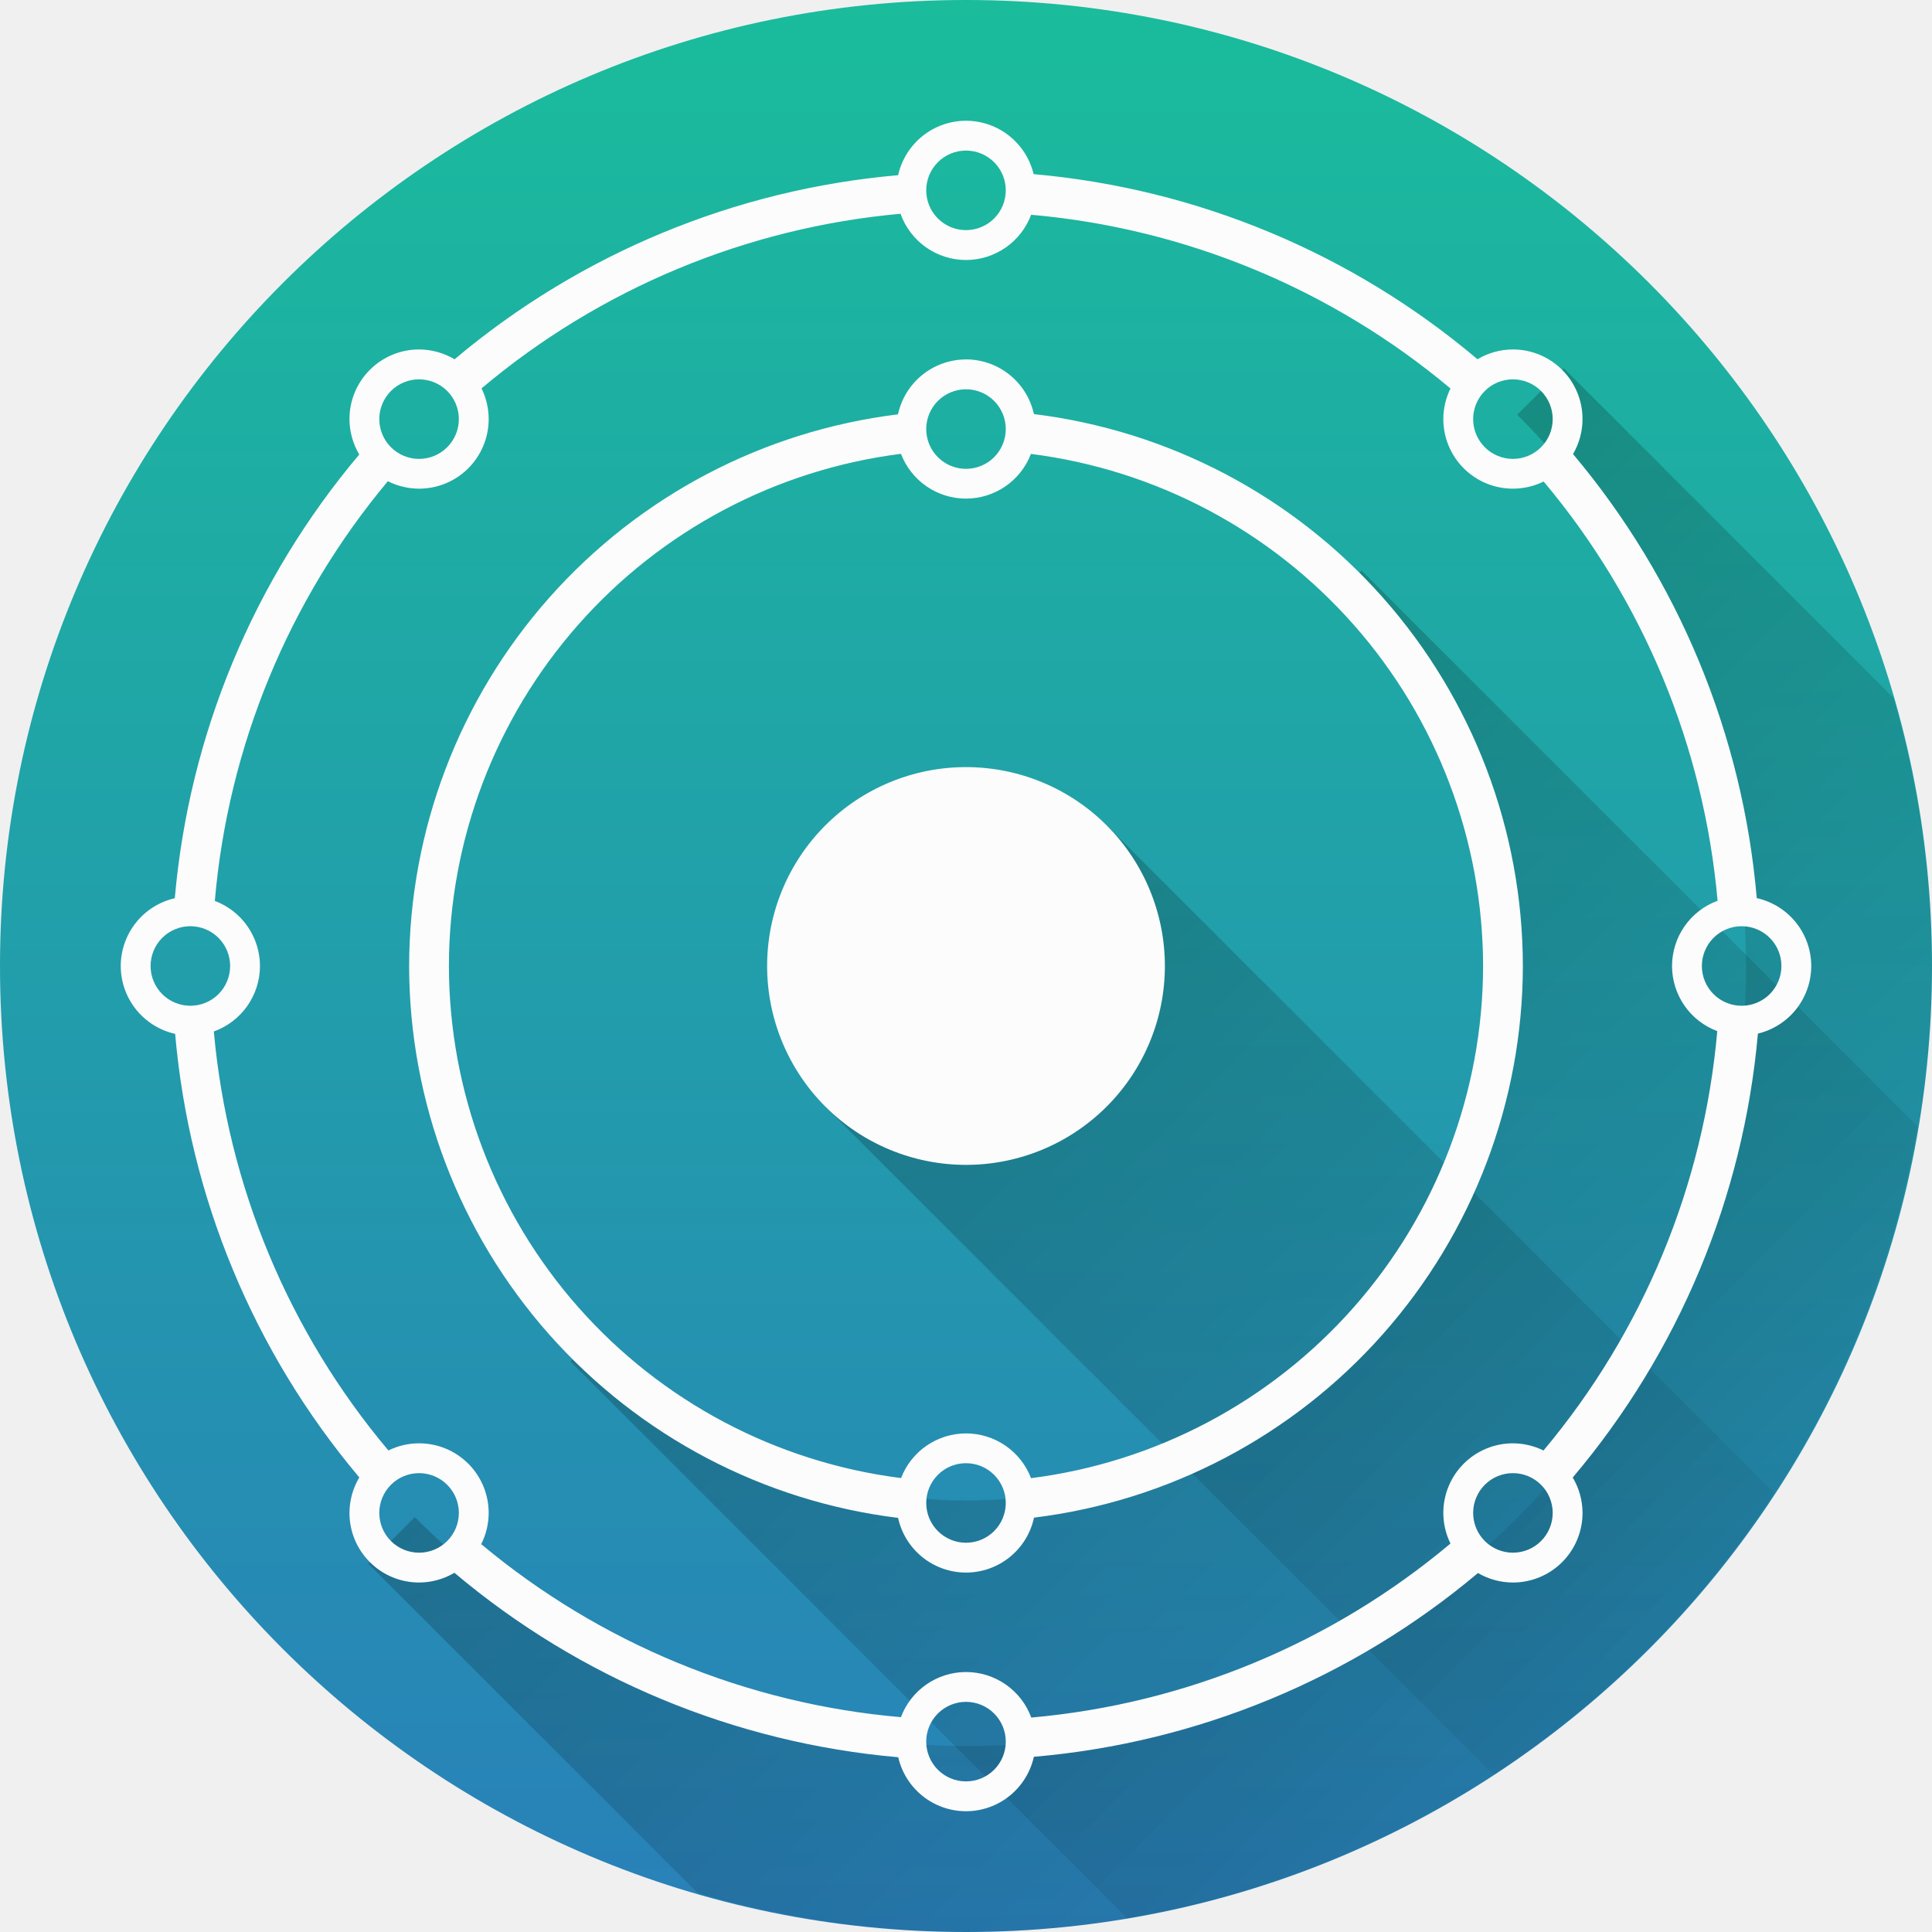
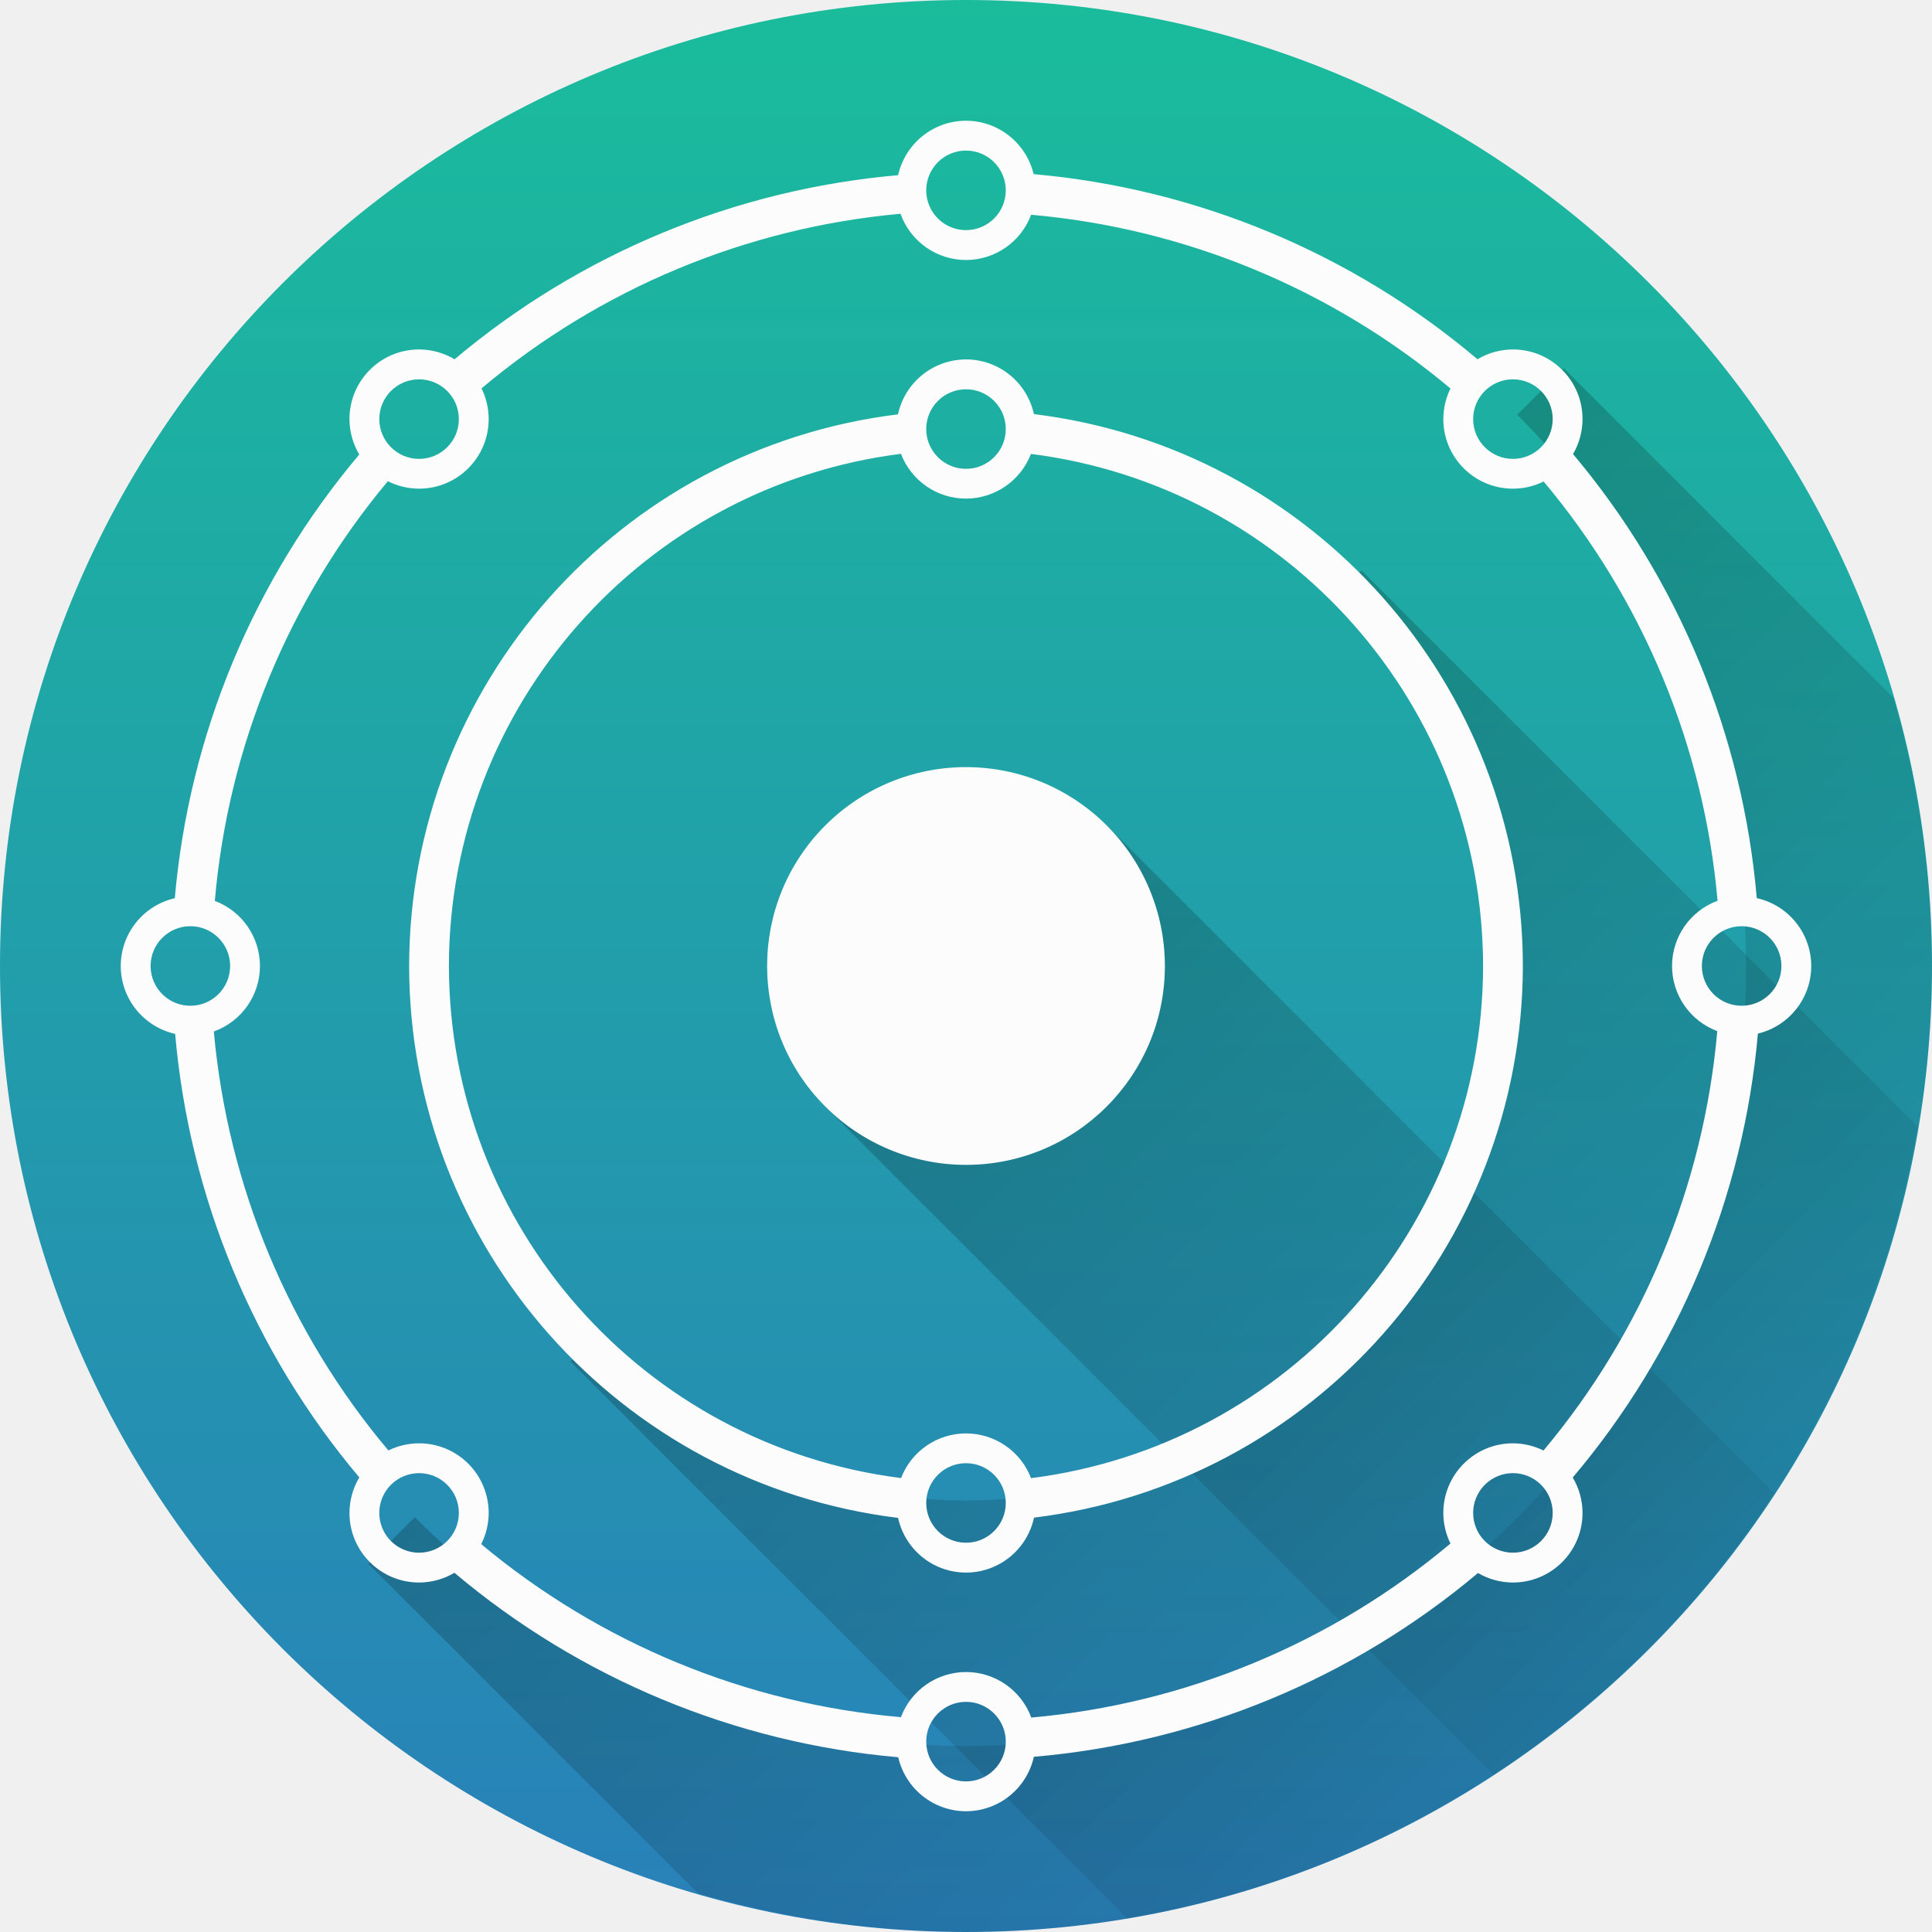
- <svg xmlns="http://www.w3.org/2000/svg" width="512" height="512" viewBox="0 0 512 512" fill="none">
-   <g clip-path="url(#clip0_22_167)">
-     <path d="M256 512C397.385 512 512 397.385 512 256C512 114.615 397.385 0 256 0C114.615 0 0 114.615 0 256C0 397.385 114.615 512 256 512Z" fill="url(#paint0_linear_22_167)" />
-     <path opacity="0.2" fill-rule="evenodd" clip-rule="evenodd" d="M293.269 218.73L218.73 293.268L395.808 470.335C425.53 450.894 450.881 425.48 470.251 395.711L293.269 218.73Z" fill="url(#paint1_linear_22_167)" />
-     <path opacity="0.2" fill-rule="evenodd" clip-rule="evenodd" d="M360.811 151.188L356.107 155.892C382.675 182.436 397.615 218.443 397.643 255.999C397.643 293.566 382.72 329.595 356.157 356.159C329.594 382.724 293.567 397.65 256 397.652C218.443 397.622 182.435 382.678 155.893 356.106L151.189 360.81L298.731 508.373C351.098 499.446 399.392 474.449 436.917 436.848C474.442 399.246 499.34 350.902 508.16 298.516L360.811 151.188Z" fill="url(#paint2_linear_22_167)" />
-     <path opacity="0.2" fill-rule="evenodd" clip-rule="evenodd" d="M414.4 97.556V97.599L402.08 109.919C440.86 148.648 462.672 201.192 462.72 255.999C462.72 283.145 457.373 310.026 446.984 335.106C436.595 360.186 421.368 382.974 402.172 402.168C382.976 421.363 360.188 436.589 335.107 446.977C310.027 457.364 283.146 462.71 256 462.708C201.191 462.657 148.647 440.842 109.92 402.058L97.6 414.399L184.938 501.727C208.025 508.472 231.948 511.93 256 511.999C323.895 511.999 389.01 485.028 437.019 437.018C485.028 389.009 512 323.895 512 255.999C511.96 231.974 508.538 208.073 501.834 185.002L414.4 97.556Z" fill="url(#paint3_linear_22_167)" />
-     <path fill-rule="evenodd" clip-rule="evenodd" d="M256 31.997C251.809 32.001 247.744 33.433 244.475 36.055C241.206 38.678 238.927 42.334 238.014 46.425C194.741 50.191 153.687 67.232 120.467 95.217C117.622 93.519 114.372 92.617 111.059 92.608C106.166 92.608 101.474 94.553 98.015 98.012C94.555 101.472 92.612 106.163 92.612 111.056C92.619 114.364 93.516 117.609 95.207 120.451C67.181 153.67 50.108 194.74 46.323 238.038C42.256 238.971 38.626 241.253 36.025 244.515C33.423 247.777 32.005 251.826 32 255.998C32.003 260.187 33.433 264.25 36.053 267.519C38.672 270.788 42.327 273.068 46.415 273.984C50.185 317.258 67.231 358.311 95.221 391.53C93.522 394.374 92.621 397.626 92.612 400.939C92.612 405.831 94.555 410.522 98.015 413.982C101.474 417.441 106.166 419.385 111.059 419.385C114.356 419.377 117.591 418.486 120.427 416.803C153.654 444.834 194.734 461.908 238.04 465.687C238.976 469.751 241.261 473.378 244.522 475.977C247.784 478.575 251.83 479.994 256 479.998C260.191 479.994 264.256 478.562 267.525 475.94C270.794 473.317 273.073 469.659 273.986 465.568C317.299 461.857 358.407 444.848 391.678 416.869C394.49 418.511 397.685 419.378 400.941 419.385C405.834 419.385 410.526 417.441 413.985 413.982C417.445 410.522 419.388 405.831 419.388 400.939C419.379 397.636 418.482 394.395 416.792 391.557C444.895 358.346 462.035 317.254 465.862 273.918C469.887 272.951 473.471 270.657 476.035 267.407C478.6 264.156 479.996 260.138 480 255.998C479.995 251.805 478.562 247.738 475.937 244.468C473.312 241.199 469.651 238.921 465.559 238.01C461.849 194.703 444.844 153.601 416.872 120.332C418.515 117.516 419.384 114.316 419.388 111.056C419.388 106.163 417.445 101.472 413.985 98.012C410.526 94.553 405.834 92.608 400.941 92.608C397.633 92.616 394.389 93.513 391.546 95.204C358.337 67.109 317.251 49.974 273.92 46.148C272.955 42.12 270.663 38.534 267.413 35.967C264.162 33.4 260.142 32.002 256 31.997V31.997ZM256 39.903C258.796 39.903 261.477 41.013 263.454 42.99C265.431 44.967 266.541 47.649 266.541 50.444C266.541 53.24 265.431 55.921 263.454 57.898C261.477 59.875 258.796 60.985 256 60.985C253.204 60.985 250.523 59.875 248.546 57.898C246.569 55.921 245.459 53.24 245.459 50.444C245.459 47.649 246.569 44.967 248.546 42.99C250.523 41.013 253.204 39.903 256 39.903V39.903ZM238.647 56.65C239.923 60.232 242.276 63.333 245.382 65.526C248.489 67.72 252.197 68.9 256 68.905C259.756 68.901 263.421 67.75 266.505 65.607C269.59 63.465 271.947 60.432 273.261 56.914C314.147 60.51 352.94 76.582 384.392 102.952C383.15 105.474 382.501 108.245 382.494 111.056C382.494 115.948 384.438 120.64 387.897 124.1C391.357 127.559 396.049 129.503 400.941 129.503C403.765 129.502 406.551 128.853 409.084 127.605C435.469 159.043 451.558 197.828 455.176 238.71C451.638 240.013 448.585 242.368 446.427 245.459C444.27 248.55 443.11 252.228 443.106 255.998C443.11 259.753 444.26 263.418 446.403 266.503C448.545 269.587 451.578 271.944 455.096 273.258C451.499 314.15 435.423 352.949 409.045 384.402C406.524 383.156 403.753 382.503 400.941 382.492C398.519 382.492 396.12 382.969 393.882 383.896C391.644 384.823 389.61 386.181 387.897 387.894C386.184 389.607 384.825 391.641 383.898 393.879C382.971 396.118 382.494 398.516 382.494 400.939C382.499 403.754 383.148 406.53 384.392 409.055C352.961 435.447 314.181 451.546 273.301 455.173C271.997 451.634 269.639 448.579 266.546 446.421C263.452 444.263 259.772 443.105 256 443.103C252.25 443.108 248.59 444.255 245.508 446.392C242.427 448.53 240.07 451.556 238.752 455.067C197.855 451.541 159.029 435.534 127.529 409.213C128.824 406.646 129.501 403.814 129.506 400.939C129.506 398.516 129.029 396.118 128.102 393.879C127.175 391.641 125.816 389.607 124.103 387.894C122.39 386.181 120.356 384.823 118.118 383.896C115.88 382.969 113.481 382.492 111.059 382.492C108.239 382.494 105.458 383.143 102.929 384.388C76.495 352.99 60.345 314.228 56.666 273.35C60.244 272.069 63.338 269.715 65.527 266.609C67.715 263.503 68.891 259.797 68.894 255.998C68.89 252.247 67.742 248.587 65.605 245.506C63.467 242.424 60.441 240.067 56.93 238.749C60.456 197.852 76.463 159.026 102.784 127.526C105.351 128.821 108.184 129.498 111.059 129.503C115.951 129.503 120.643 127.559 124.103 124.1C127.562 120.64 129.506 115.948 129.506 111.056C129.503 108.236 128.854 105.455 127.608 102.926C159.005 76.487 197.766 60.333 238.647 56.65V56.65ZM256 95.258C251.786 95.259 247.699 96.702 244.42 99.349C241.14 101.995 238.866 105.686 237.975 109.804C202.274 114.198 169.407 131.478 145.55 158.399C121.694 185.32 108.491 220.028 108.424 255.998C108.476 291.983 121.675 326.709 145.539 353.644C169.402 380.579 202.284 397.867 238.001 402.256C238.901 406.361 241.177 410.035 244.45 412.671C247.723 415.307 251.798 416.746 256 416.75C260.216 416.748 264.304 415.303 267.584 412.653C270.864 410.004 273.137 406.312 274.025 402.19C309.726 397.797 342.593 380.515 366.45 353.594C390.306 326.673 403.509 291.968 403.576 255.998C403.524 220.012 390.325 185.285 366.461 158.35C342.598 131.415 309.716 114.127 273.999 109.739C273.099 105.634 270.823 101.959 267.55 99.324C264.277 96.688 260.202 95.248 256 95.244V95.258ZM111.059 100.528C113.855 100.528 116.536 101.638 118.513 103.615C120.489 105.592 121.6 108.273 121.6 111.069C121.6 113.864 120.489 116.546 118.513 118.523C116.536 120.5 113.855 121.611 111.059 121.611C108.263 121.611 105.582 120.5 103.605 118.523C101.628 116.546 100.518 113.864 100.518 111.069C100.518 108.273 101.628 105.592 103.605 103.615C105.582 101.638 108.263 100.528 111.059 100.528V100.528ZM400.941 100.528C403.737 100.528 406.418 101.638 408.395 103.615C410.372 105.592 411.482 108.273 411.482 111.069C411.482 113.864 410.372 116.546 408.395 118.523C406.418 120.5 403.737 121.611 400.941 121.611C398.145 121.611 395.464 120.5 393.487 118.523C391.511 116.546 390.4 113.864 390.4 111.069C390.4 108.273 391.511 105.592 393.487 103.615C395.464 101.638 398.145 100.528 400.941 100.528V100.528ZM256 103.163C258.796 103.163 261.477 104.274 263.454 106.251C265.431 108.227 266.541 110.908 266.541 113.704C266.541 116.5 265.431 119.181 263.454 121.158C261.477 123.135 258.796 124.245 256 124.245C253.204 124.245 250.523 123.135 248.546 121.158C246.569 119.181 245.459 116.5 245.459 113.704C245.459 110.908 246.569 108.227 248.546 106.251C250.523 104.274 253.204 103.163 256 103.163ZM238.765 120.266C240.097 123.758 242.458 126.763 245.536 128.883C248.614 131.003 252.263 132.138 256 132.138C259.73 132.134 263.371 131.001 266.443 128.886C269.515 126.772 271.874 123.775 273.208 120.292C306.268 124.477 336.67 140.565 358.726 165.545C380.781 190.526 392.979 222.687 393.035 256.011C392.979 289.33 380.786 321.487 358.736 346.467C336.686 371.447 306.29 387.537 273.235 391.727C271.901 388.238 269.539 385.236 266.461 383.119C263.384 381.001 259.736 379.867 256 379.868C252.272 379.871 248.632 381.003 245.56 383.116C242.488 385.228 240.128 388.221 238.792 391.702C205.734 387.517 175.334 371.432 153.278 346.454C131.223 321.477 119.025 289.319 118.965 255.998C119.017 222.676 131.209 190.514 153.26 165.532C175.31 140.549 205.708 124.457 238.765 120.266V120.266ZM256 203.292C242.022 203.292 228.616 208.844 218.731 218.728C208.847 228.613 203.294 242.019 203.294 255.998C203.294 269.976 208.847 283.381 218.731 293.266C228.616 303.15 242.022 308.704 256 308.704C269.978 308.704 283.384 303.15 293.269 293.266C303.153 283.381 308.706 269.976 308.706 255.998C308.706 242.019 303.153 228.613 293.269 218.728C283.384 208.844 269.978 203.292 256 203.292ZM50.447 245.456C53.243 245.456 55.924 246.566 57.901 248.543C59.878 250.519 60.988 253.202 60.988 255.998C60.988 258.793 59.878 261.475 57.901 263.451C55.924 265.428 53.243 266.538 50.447 266.538C47.651 266.538 44.97 265.428 42.993 263.451C41.017 261.475 39.906 258.793 39.906 255.998C39.906 253.202 41.017 250.519 42.993 248.543C44.97 246.566 47.651 245.456 50.447 245.456V245.456ZM461.553 245.456C464.349 245.456 467.03 246.566 469.007 248.543C470.983 250.519 472.094 253.202 472.094 255.998C472.094 258.793 470.983 261.475 469.007 263.451C467.03 265.428 464.349 266.538 461.553 266.538C458.757 266.538 456.076 265.428 454.099 263.451C452.122 261.475 451.012 258.793 451.012 255.998C451.012 253.202 452.122 250.519 454.099 248.543C456.076 246.566 458.757 245.456 461.553 245.456ZM256 387.762C258.796 387.762 261.477 388.872 263.454 390.849C265.431 392.826 266.541 395.507 266.541 398.303C266.541 401.098 265.431 403.779 263.454 405.756C261.477 407.733 258.796 408.845 256 408.845C253.204 408.845 250.523 407.733 248.546 405.756C246.569 403.779 245.459 401.098 245.459 398.303C245.459 395.507 246.569 392.826 248.546 390.849C250.523 388.872 253.204 387.762 256 387.762V387.762ZM111.059 390.397C113.855 390.397 116.536 391.507 118.513 393.484C120.489 395.461 121.6 398.143 121.6 400.939C121.6 403.735 120.489 406.416 118.513 408.393C116.536 410.369 113.855 411.479 111.059 411.479C108.263 411.479 105.582 410.369 103.605 408.393C101.628 406.416 100.518 403.735 100.518 400.939C100.518 398.143 101.628 395.461 103.605 393.484C105.582 391.507 108.263 390.397 111.059 390.397V390.397ZM400.941 390.397C403.737 390.397 406.418 391.507 408.395 393.484C410.372 395.461 411.482 398.143 411.482 400.939C411.482 403.735 410.372 406.416 408.395 408.393C406.418 410.369 403.737 411.479 400.941 411.479C398.145 411.479 395.464 410.369 393.487 408.393C391.511 406.416 390.4 403.735 390.4 400.939C390.4 398.143 391.511 395.461 393.487 393.484C395.464 391.507 398.145 390.397 400.941 390.397ZM256 451.009C258.796 451.009 261.477 452.12 263.454 454.097C265.431 456.074 266.541 458.755 266.541 461.55C266.541 464.346 265.431 467.027 263.454 469.004C261.477 470.981 258.796 472.091 256 472.091C253.204 472.091 250.523 470.981 248.546 469.004C246.569 467.027 245.459 464.346 245.459 461.55C245.459 458.755 246.569 456.074 248.546 454.097C250.523 452.12 253.204 451.009 256 451.009V451.009Z" fill="#FCFCFC" />
+ <svg xmlns="http://www.w3.org/2000/svg" width="512" height="512" fill="none">
+   <g clip-path="url(#a)">
+     <path d="M256 512c141.385 0 256-114.615 256-256S397.385 0 256 0 0 114.615 0 256s114.615 256 256 256Z" fill="url(#b)" />
+     <path opacity=".2" fill-rule="evenodd" clip-rule="evenodd" d="m293.269 218.73-74.539 74.538 177.078 177.067a256.008 256.008 0 0 0 74.443-74.624L293.269 218.73Z" fill="url(#c)" />
+     <path opacity=".2" fill-rule="evenodd" clip-rule="evenodd" d="m360.811 151.188-4.704 4.704a141.657 141.657 0 0 1 41.536 100.107A141.651 141.651 0 0 1 256 397.652a141.653 141.653 0 0 1-100.107-41.546l-4.704 4.704 147.542 147.563A256.002 256.002 0 0 0 508.16 298.516L360.811 151.188Z" fill="url(#d)" />
+     <path opacity=".2" fill-rule="evenodd" clip-rule="evenodd" d="M414.4 97.556v.043l-12.32 12.32a206.708 206.708 0 0 1 60.64 146.08A206.709 206.709 0 0 1 256 462.708a206.706 206.706 0 0 1-146.08-60.65L97.6 414.399l87.338 87.328A256.023 256.023 0 0 0 256 511.999a256 256 0 0 0 256-256 255.965 255.965 0 0 0-10.166-70.997L414.4 97.556Z" fill="url(#e)" />
+     <path fill-rule="evenodd" clip-rule="evenodd" d="M256 31.997a18.447 18.447 0 0 0-17.986 14.428 210.822 210.822 0 0 0-117.547 48.792 18.45 18.45 0 0 0-9.408-2.609 18.447 18.447 0 0 0-18.447 18.448 18.446 18.446 0 0 0 2.596 9.395 210.82 210.82 0 0 0-48.885 117.587A18.445 18.445 0 0 0 32 255.998a18.446 18.446 0 0 0 14.415 17.986A210.823 210.823 0 0 0 95.221 391.53a18.449 18.449 0 0 0-2.61 9.409 18.446 18.446 0 0 0 18.448 18.446 18.443 18.443 0 0 0 9.368-2.582 210.822 210.822 0 0 0 117.613 48.884A18.455 18.455 0 0 0 256 479.998a18.45 18.45 0 0 0 17.986-14.43 210.824 210.824 0 0 0 117.692-48.699 18.445 18.445 0 0 0 9.263 2.516 18.447 18.447 0 0 0 18.447-18.446 18.438 18.438 0 0 0-2.596-9.382 210.826 210.826 0 0 0 49.07-117.639A18.449 18.449 0 0 0 480 255.998a18.454 18.454 0 0 0-14.441-17.988 210.821 210.821 0 0 0-48.687-117.678 18.452 18.452 0 0 0 2.516-9.276 18.444 18.444 0 0 0-18.447-18.448 18.45 18.45 0 0 0-9.395 2.596A210.822 210.822 0 0 0 273.92 46.148 18.448 18.448 0 0 0 256 31.997Zm0 7.906a10.541 10.541 0 1 1 0 21.082 10.541 10.541 0 0 1 0-21.082ZM238.647 56.65A18.445 18.445 0 0 0 256 68.905a18.445 18.445 0 0 0 17.261-11.991 200.29 200.29 0 0 1 111.131 46.038 18.444 18.444 0 0 0-1.898 8.104 18.45 18.45 0 0 0 18.447 18.447c2.824-.001 5.61-.65 8.143-1.898a200.294 200.294 0 0 1 46.092 111.105 18.442 18.442 0 0 0-12.07 17.288 18.448 18.448 0 0 0 11.99 17.26 200.274 200.274 0 0 1-46.051 111.144 18.45 18.45 0 0 0-8.104-1.91 18.447 18.447 0 0 0-18.447 18.447 18.437 18.437 0 0 0 1.898 8.116 200.283 200.283 0 0 1-111.091 46.118A18.451 18.451 0 0 0 256 443.103a18.457 18.457 0 0 0-10.492 3.289 18.454 18.454 0 0 0-6.756 8.675 200.291 200.291 0 0 1-111.223-45.854 18.437 18.437 0 0 0 1.977-8.274 18.452 18.452 0 0 0-5.403-13.045 18.446 18.446 0 0 0-13.044-5.402c-2.82.002-5.601.651-8.13 1.896A200.284 200.284 0 0 1 56.666 273.35a18.446 18.446 0 0 0 12.228-17.352 18.445 18.445 0 0 0-11.964-17.249 200.286 200.286 0 0 1 45.854-111.223 18.441 18.441 0 0 0 8.275 1.977 18.45 18.45 0 0 0 18.447-18.447 18.438 18.438 0 0 0-1.898-8.13A200.284 200.284 0 0 1 238.647 56.65ZM256 95.258a18.444 18.444 0 0 0-18.025 14.546 147.576 147.576 0 0 0-129.551 146.194 147.576 147.576 0 0 0 129.577 146.258A18.446 18.446 0 0 0 256 416.75a18.445 18.445 0 0 0 18.025-14.56 147.578 147.578 0 0 0 129.551-146.192 147.57 147.57 0 0 0-129.577-146.259A18.444 18.444 0 0 0 256 95.244v.014Zm-144.941 5.27a10.54 10.54 0 1 1 .002 21.08 10.54 10.54 0 0 1-.002-21.08Zm289.882 0a10.54 10.54 0 1 1 .002 21.08 10.54 10.54 0 0 1-.002-21.08ZM256 103.163a10.541 10.541 0 1 1 0 21.083 10.541 10.541 0 0 1 0-21.083Zm-17.235 17.103A18.445 18.445 0 0 0 256 132.138a18.449 18.449 0 0 0 17.208-11.846 137.037 137.037 0 0 1 119.827 135.719 137.035 137.035 0 0 1-119.8 135.716 18.44 18.44 0 0 0-6.774-8.608A18.442 18.442 0 0 0 256 379.868a18.448 18.448 0 0 0-17.208 11.834 137.034 137.034 0 0 1-119.827-135.704 137.033 137.033 0 0 1 119.8-135.732ZM256 203.292a52.709 52.709 0 0 0-37.269 15.436 52.71 52.71 0 0 0 0 74.538A52.71 52.71 0 0 0 256 308.704a52.71 52.71 0 0 0 52.706-52.706 52.71 52.71 0 0 0-15.437-37.27A52.709 52.709 0 0 0 256 203.292ZM50.447 245.456a10.54 10.54 0 1 1 .002 21.08 10.54 10.54 0 0 1-.002-21.08Zm411.106 0a10.54 10.54 0 1 1 .002 21.08 10.54 10.54 0 0 1-.002-21.08ZM256 387.762a10.54 10.54 0 1 1 .002 21.08 10.54 10.54 0 0 1-.002-21.08Zm-144.941 2.635a10.54 10.54 0 1 1 0 21.082 10.54 10.54 0 0 1-7.454-17.995 10.54 10.54 0 0 1 7.454-3.087Zm289.882 0a10.54 10.54 0 1 1 0 21.082c-2.796 0-5.477-1.11-7.454-3.086a10.545 10.545 0 0 1 0-14.909 10.54 10.54 0 0 1 7.454-3.087ZM256 451.009a10.541 10.541 0 1 1 0 21.083 10.541 10.541 0 0 1 0-21.083Z" fill="#FCFCFC" />
  </g>
  <defs>
-     <linearGradient id="paint0_linear_22_167" x1="266.667" y1="0.002" x2="266.667" y2="512.002" gradientUnits="userSpaceOnUse">
+     <linearGradient id="b" x1="266.667" y1=".002" x2="266.667" y2="512.002" gradientUnits="userSpaceOnUse">
      <stop stop-color="#1ABC9C" />
      <stop offset="1" stop-color="#2980B9" />
    </linearGradient>
-     <linearGradient id="paint1_linear_22_167" x1="256.002" y1="255.997" x2="488.932" y2="488.927" gradientUnits="userSpaceOnUse">
+     <linearGradient id="c" x1="256.002" y1="255.997" x2="488.932" y2="488.927" gradientUnits="userSpaceOnUse">
      <stop />
      <stop offset="1" stop-opacity="0" />
    </linearGradient>
-     <linearGradient id="paint2_linear_22_167" x1="255.986" y1="256.226" x2="488.914" y2="489.155" gradientUnits="userSpaceOnUse">
+     <linearGradient id="d" x1="255.986" y1="256.226" x2="488.914" y2="489.155" gradientUnits="userSpaceOnUse">
      <stop />
      <stop offset="1" stop-opacity="0" />
    </linearGradient>
-     <linearGradient id="paint3_linear_22_167" x1="255.972" y1="256.354" x2="488.901" y2="489.283" gradientUnits="userSpaceOnUse">
+     <linearGradient id="e" x1="255.972" y1="256.354" x2="488.901" y2="489.283" gradientUnits="userSpaceOnUse">
      <stop />
      <stop offset="1" stop-opacity="0" />
    </linearGradient>
-     <clipPath id="clip0_22_167">
-       <rect width="512" height="512" fill="white" />
+     <clipPath id="a">
+       <path fill="#fff" d="M0 0h512v512H0z" />
    </clipPath>
  </defs>
</svg>
